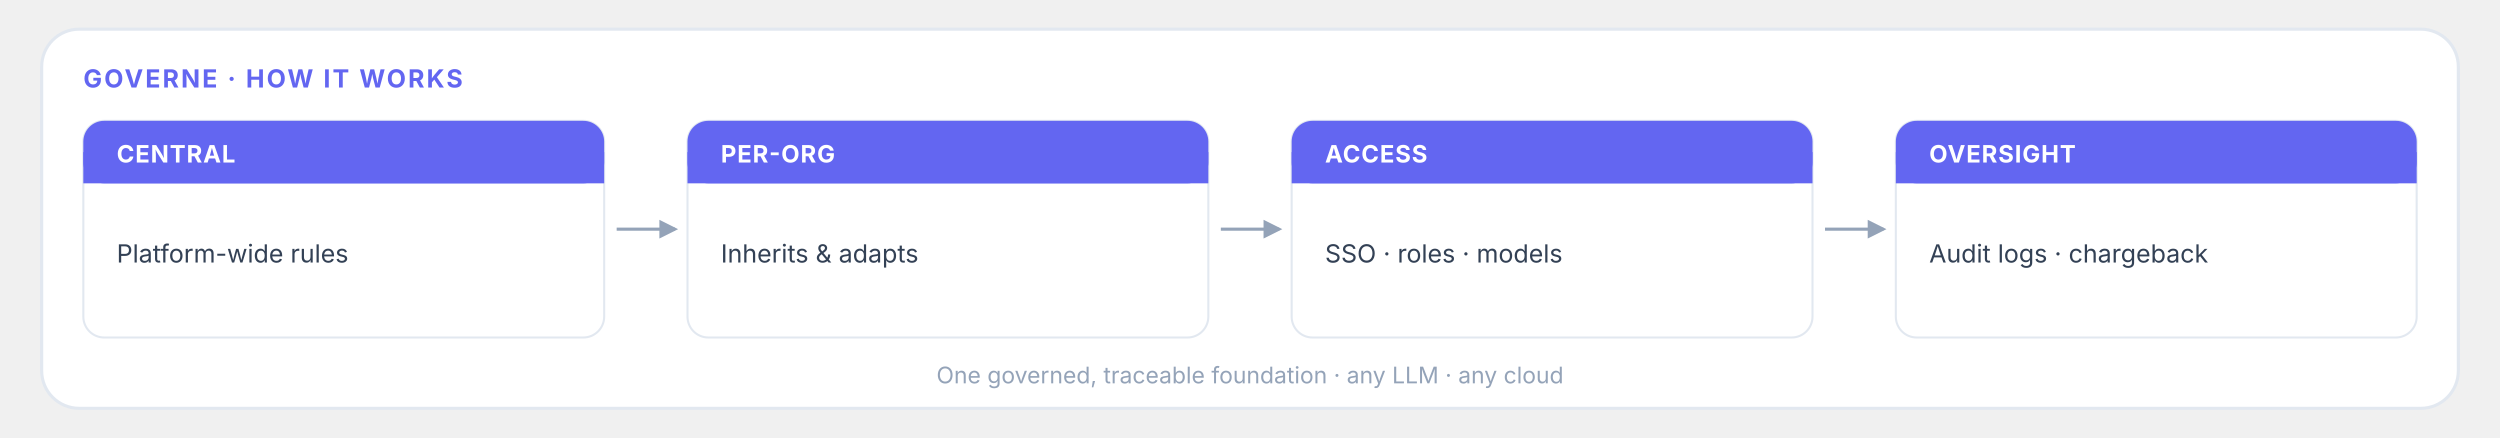
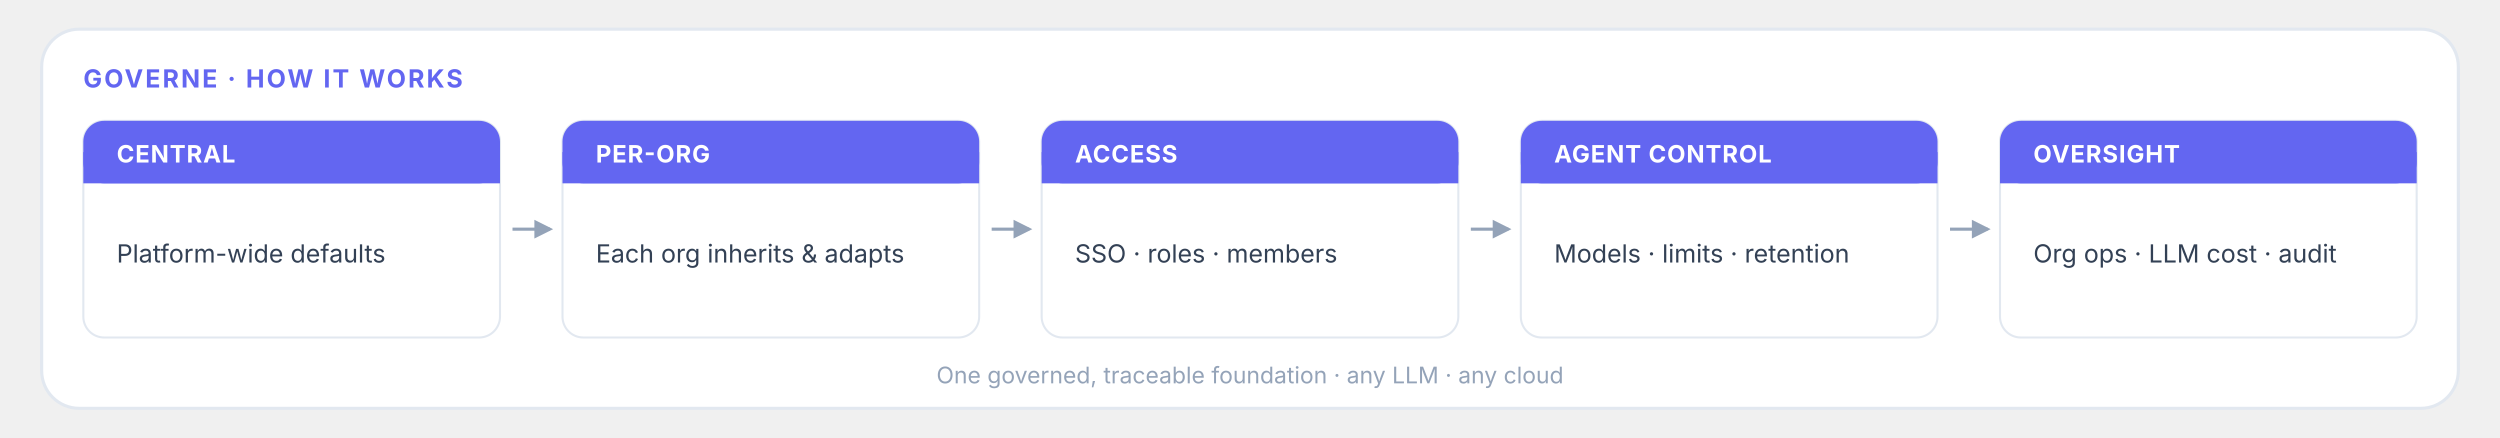
<svg xmlns="http://www.w3.org/2000/svg" viewBox="0 0 1200 210" font-family="'Satoshi','Inter',system-ui,-apple-system,sans-serif">
  <rect x="20" y="14" width="1160" height="182" rx="18" fill="#FFFFFF" stroke="#E2E8F0" stroke-width="1.5" />
  <text x="40" y="42" font-size="12" font-weight="700" letter-spacing="1" fill="#6366F1">GOVERNE · HOW IT WORKS</text>
  <defs>
    <marker id="a" markerWidth="9" markerHeight="9" refX="5" refY="3" orient="auto">
      <path d="M0,0 L6,3 L0,6 Z" fill="#94A3B8" />
    </marker>
  </defs>
-   <rect x="40" y="58" width="250" height="104" rx="10" fill="#FFFFFF" stroke="#E2E8F0" />
-   <rect x="40" y="58" width="250" height="30" rx="10" fill="#6366F1" />
-   <rect x="40" y="73" width="250" height="15" fill="#6366F1" />
+   <rect x="40" y="58" width="200" height="104" rx="10" fill="#FFFFFF" stroke="#E2E8F0" />
+   <rect x="40" y="58" width="200" height="30" rx="10" fill="#6366F1" />
+   <rect x="40" y="73" width="200" height="15" fill="#6366F1" />
  <text x="56" y="78" font-size="11.5" font-weight="700" letter-spacing="0.4" fill="#FFFFFF">CENTRAL</text>
-   <text x="56" y="126" font-size="12" fill="#334155">Platform-wide rules</text>
-   <line x1="296" y1="110" x2="324" y2="110" stroke="#94A3B8" stroke-width="1.5" marker-end="url(#a)" />
-   <rect x="330" y="58" width="250" height="104" rx="10" fill="#FFFFFF" stroke="#E2E8F0" />
-   <rect x="330" y="58" width="250" height="30" rx="10" fill="#6366F1" />
-   <rect x="330" y="73" width="250" height="15" fill="#6366F1" />
-   <text x="346" y="78" font-size="11.5" font-weight="700" letter-spacing="0.4" fill="#FFFFFF">PER-ORG</text>
-   <text x="346" y="126" font-size="12" fill="#334155">Inherits &amp; adapts</text>
-   <line x1="586" y1="110" x2="614" y2="110" stroke="#94A3B8" stroke-width="1.5" marker-end="url(#a)" />
-   <rect x="620" y="58" width="250" height="104" rx="10" fill="#FFFFFF" stroke="#E2E8F0" />
-   <rect x="620" y="58" width="250" height="30" rx="10" fill="#6366F1" />
-   <rect x="620" y="73" width="250" height="15" fill="#6366F1" />
-   <text x="636" y="78" font-size="11.5" font-weight="700" letter-spacing="0.4" fill="#FFFFFF">ACCESS</text>
-   <text x="636" y="126" font-size="12" fill="#334155">SSO · roles · models</text>
-   <line x1="876" y1="110" x2="904" y2="110" stroke="#94A3B8" stroke-width="1.5" marker-end="url(#a)" />
-   <rect x="910" y="58" width="250" height="104" rx="10" fill="#FFFFFF" stroke="#E2E8F0" />
-   <rect x="910" y="58" width="250" height="30" rx="10" fill="#6366F1" />
-   <rect x="910" y="73" width="250" height="15" fill="#6366F1" />
-   <text x="926" y="78" font-size="11.5" font-weight="700" letter-spacing="0.4" fill="#FFFFFF">OVERSIGHT</text>
-   <text x="926" y="126" font-size="12" fill="#334155">Audit logs · chargeback</text>
+   <text x="56" y="126" font-size="12" fill="#334155">Platform-wide defaults</text>
+   <line x1="246" y1="110" x2="264" y2="110" stroke="#94A3B8" stroke-width="1.5" marker-end="url(#a)" />
+   <rect x="270" y="58" width="200" height="104" rx="10" fill="#FFFFFF" stroke="#E2E8F0" />
+   <rect x="270" y="58" width="200" height="30" rx="10" fill="#6366F1" />
+   <rect x="270" y="73" width="200" height="15" fill="#6366F1" />
+   <text x="286" y="78" font-size="11.5" font-weight="700" letter-spacing="0.4" fill="#FFFFFF">PER-ORG</text>
+   <text x="286" y="126" font-size="12" fill="#334155">Each org inherits &amp; adapts</text>
+   <line x1="476" y1="110" x2="494" y2="110" stroke="#94A3B8" stroke-width="1.5" marker-end="url(#a)" />
+   <rect x="500" y="58" width="200" height="104" rx="10" fill="#FFFFFF" stroke="#E2E8F0" />
+   <rect x="500" y="58" width="200" height="30" rx="10" fill="#6366F1" />
+   <rect x="500" y="73" width="200" height="15" fill="#6366F1" />
+   <text x="516" y="78" font-size="11.5" font-weight="700" letter-spacing="0.4" fill="#FFFFFF">ACCESS</text>
+   <text x="516" y="126" font-size="12" fill="#334155">SSO · roles · members</text>
+   <line x1="706" y1="110" x2="724" y2="110" stroke="#94A3B8" stroke-width="1.5" marker-end="url(#a)" />
+   <rect x="730" y="58" width="200" height="104" rx="10" fill="#FFFFFF" stroke="#E2E8F0" />
+   <rect x="730" y="58" width="200" height="30" rx="10" fill="#6366F1" />
+   <rect x="730" y="73" width="200" height="15" fill="#6366F1" />
+   <text x="746" y="78" font-size="11.5" font-weight="700" letter-spacing="0.4" fill="#FFFFFF">AGENT CONTROL</text>
+   <text x="746" y="126" font-size="12" fill="#334155">Models · limits · retention</text>
+   <line x1="936" y1="110" x2="954" y2="110" stroke="#94A3B8" stroke-width="1.5" marker-end="url(#a)" />
+   <rect x="960" y="58" width="200" height="104" rx="10" fill="#FFFFFF" stroke="#E2E8F0" />
+   <rect x="960" y="58" width="200" height="30" rx="10" fill="#6366F1" />
+   <rect x="960" y="73" width="200" height="15" fill="#6366F1" />
+   <text x="976" y="78" font-size="11.5" font-weight="700" letter-spacing="0.4" fill="#FFFFFF">OVERSIGHT</text>
+   <text x="976" y="126" font-size="12" fill="#334155">Org ops · LLM cost · audit</text>
  <text x="600" y="184" text-anchor="middle" font-size="11" fill="#94A3B8">One governed, traceable foundation · any LLM · any cloud</text>
</svg>
